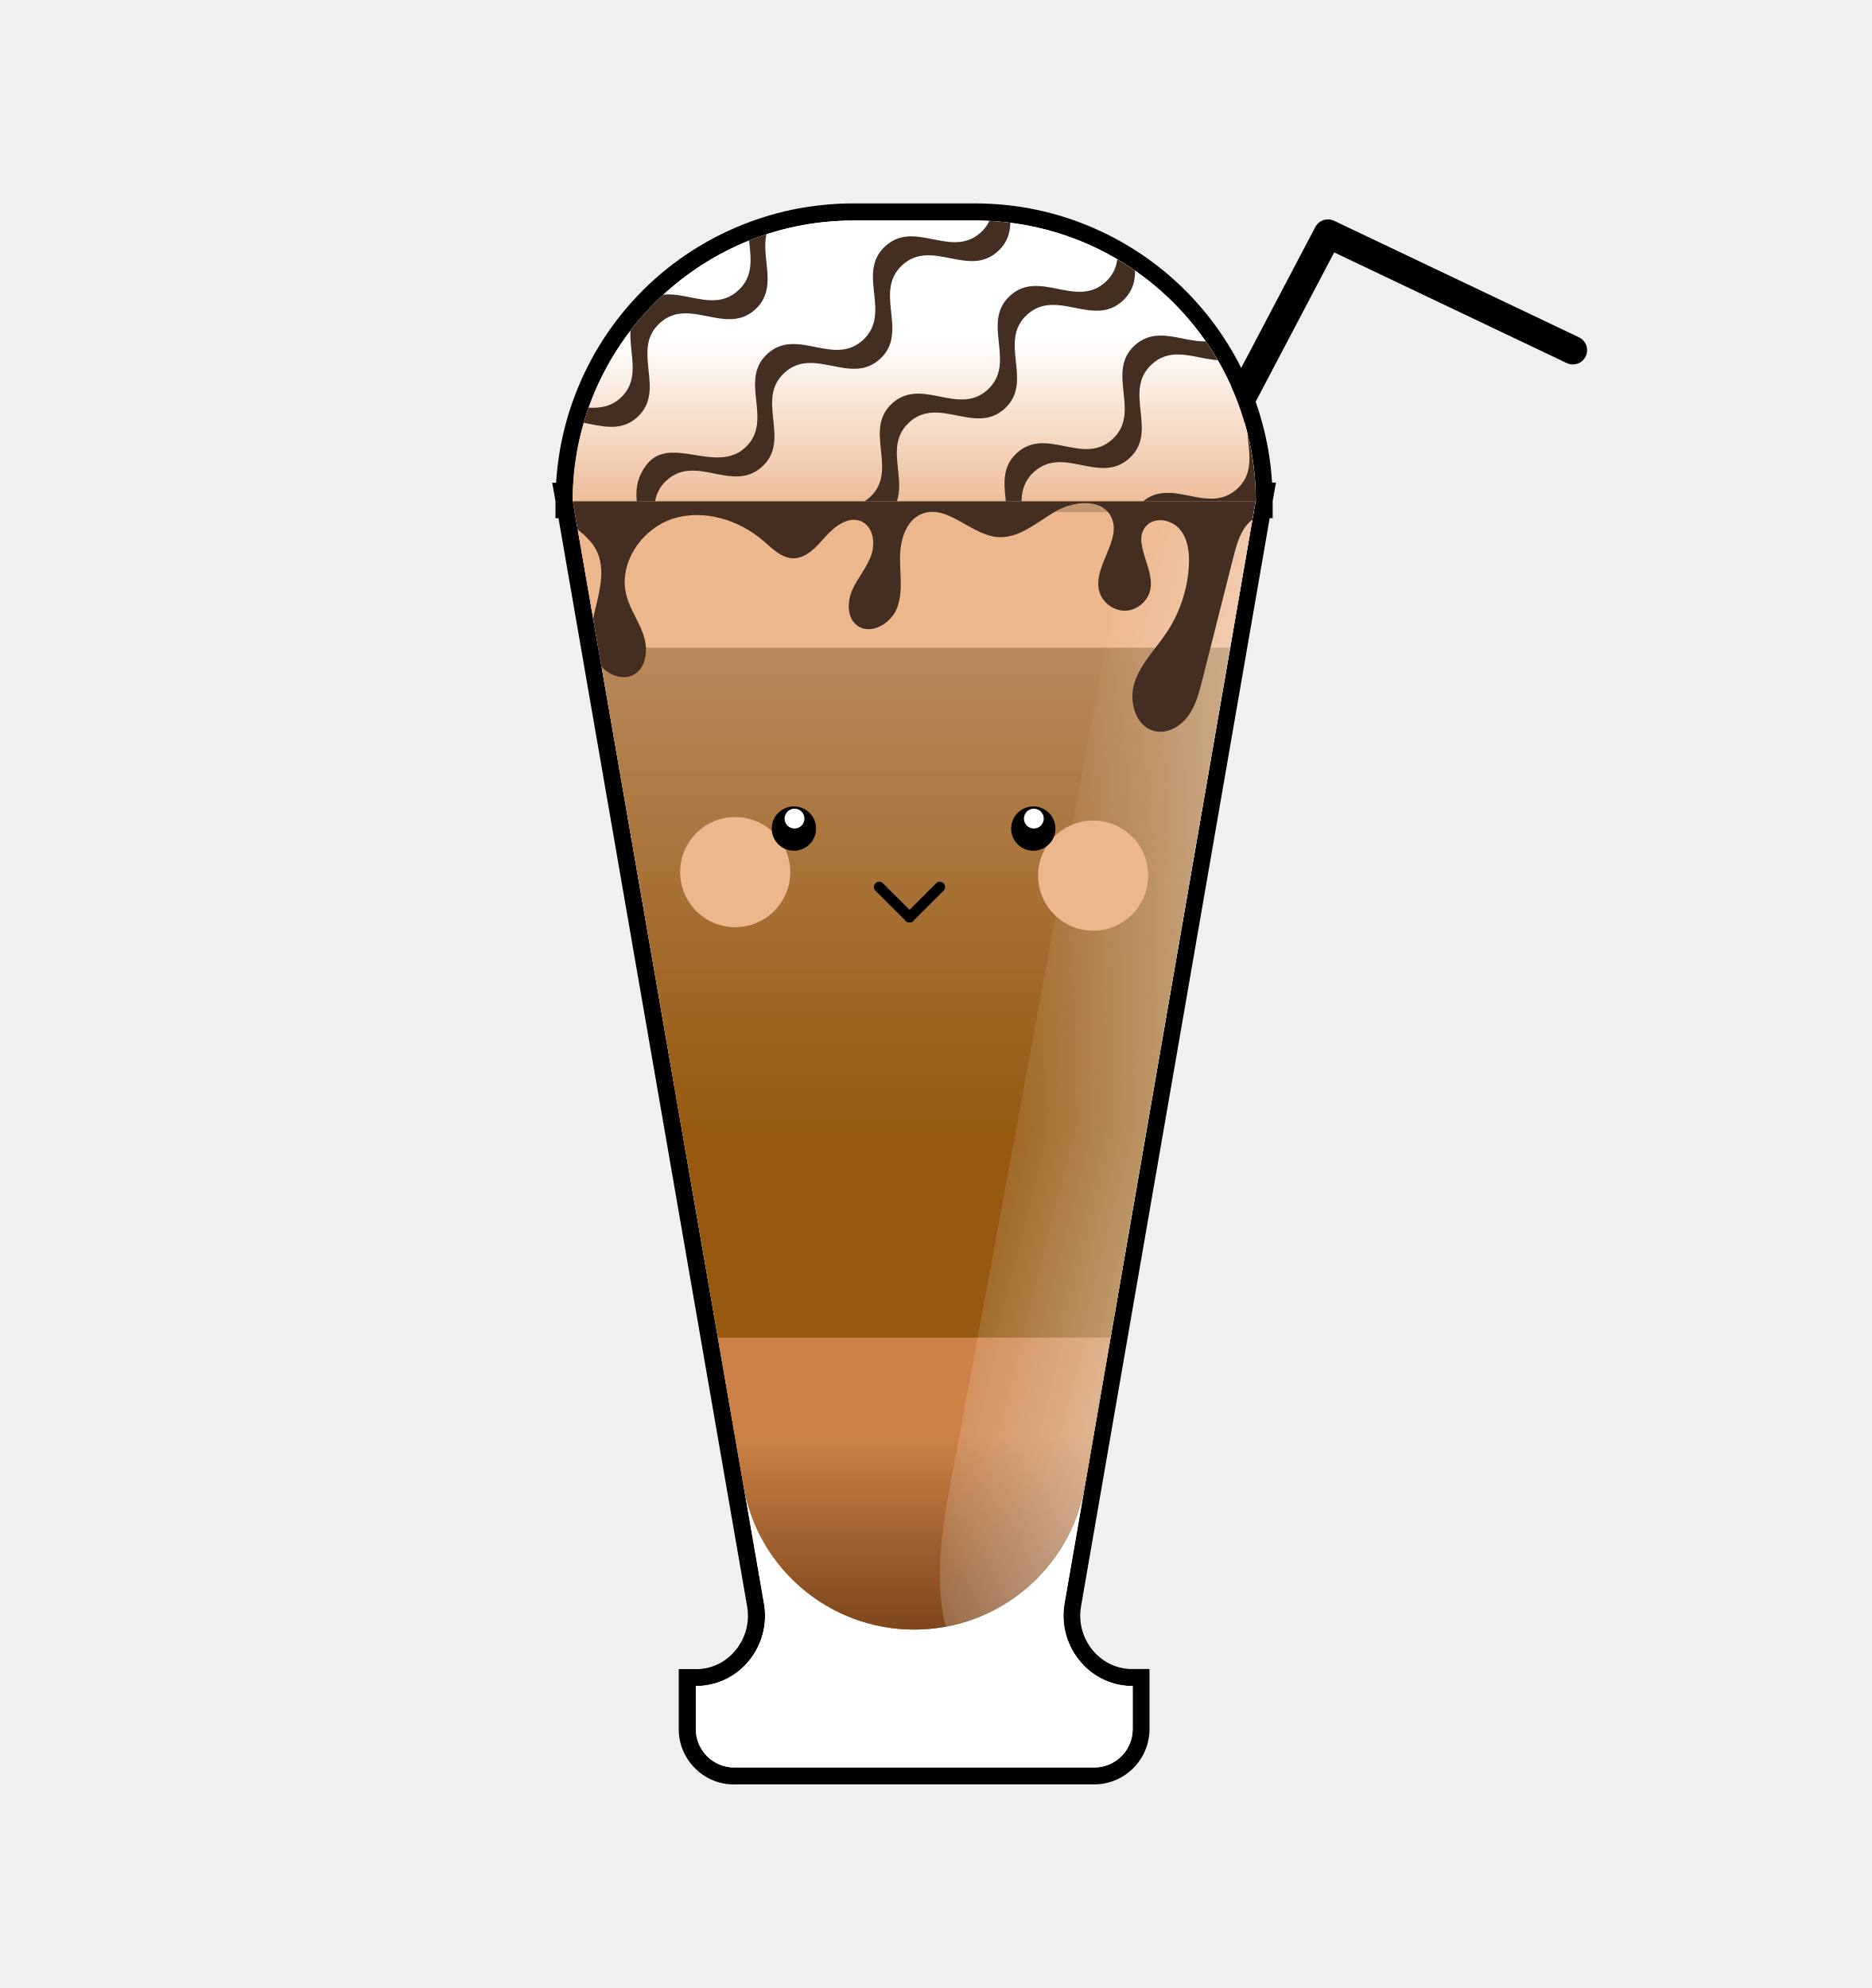
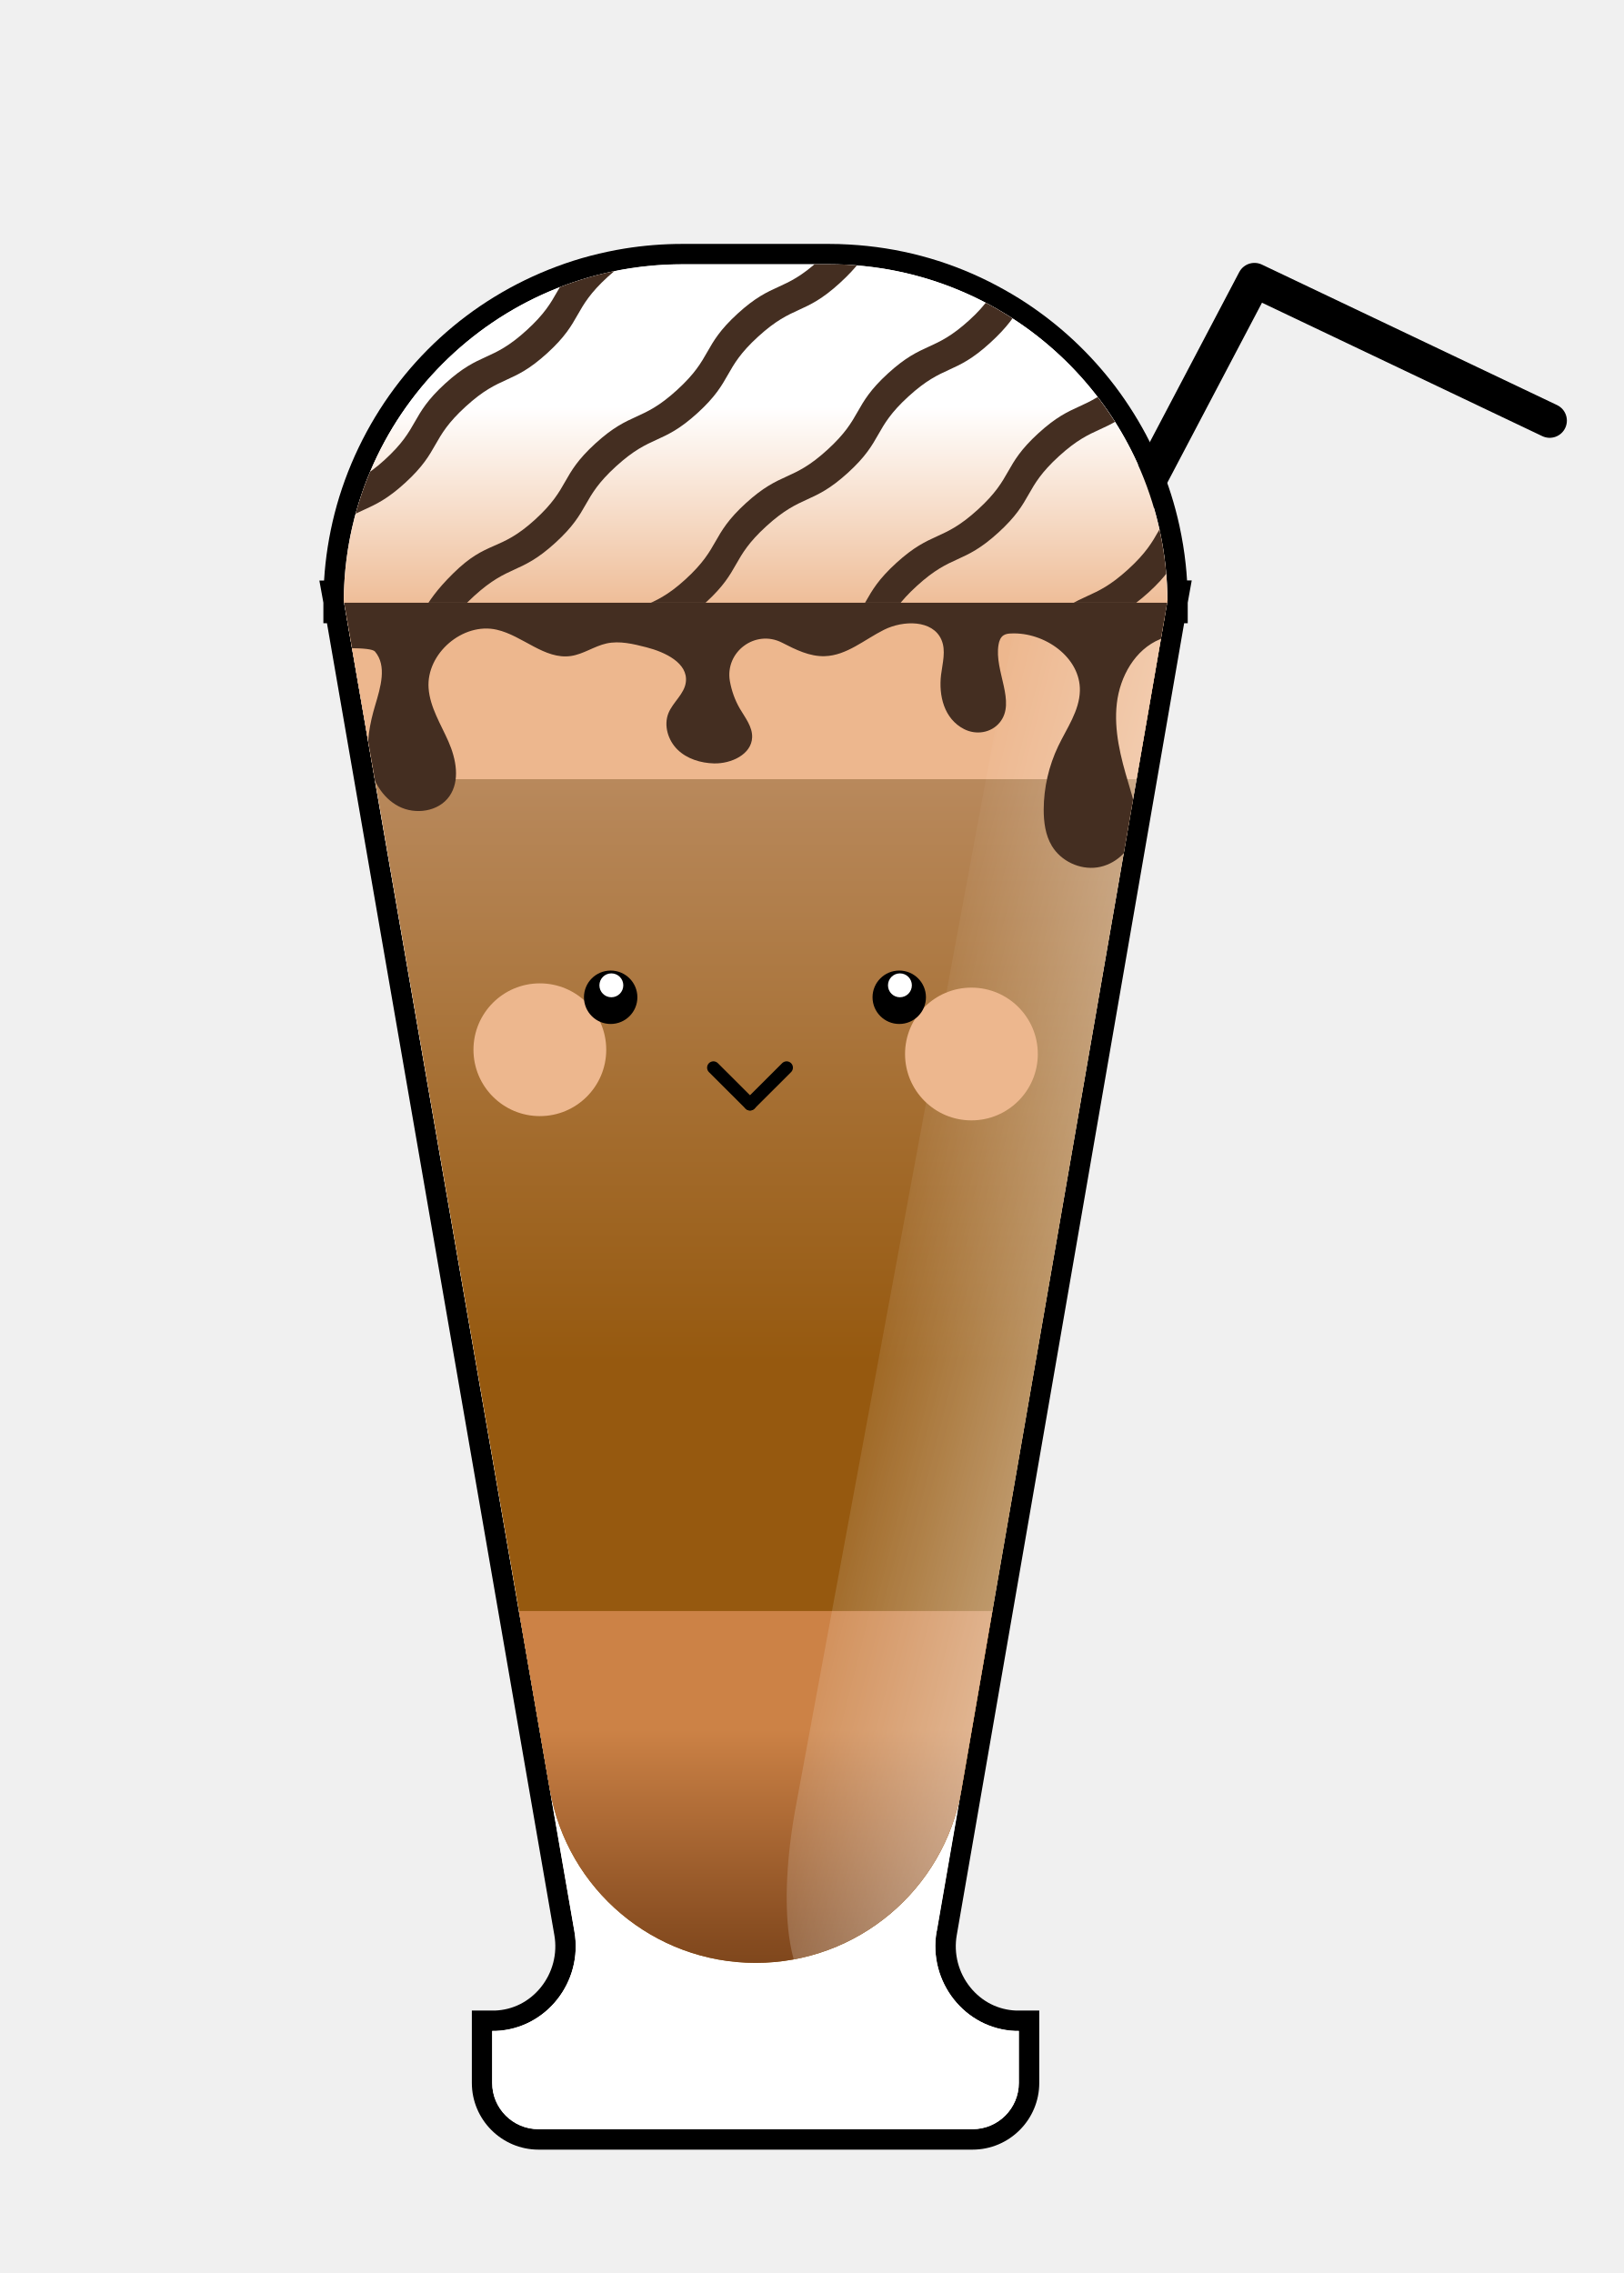
- <svg xmlns="http://www.w3.org/2000/svg" id="Layer_19" version="1.1" viewBox="0 0 267.9 284.53">
+ <svg xmlns="http://www.w3.org/2000/svg" id="Layer_41" version="1.1" viewBox="0 0 190.3 266.42">
  <defs>
    <style>
      .st0, .st1, .st2 {
        fill: none;
      }

      .st1 {
-         stroke-width: 4.08px;
+         stroke-width: 4.03px;
      }

      .st1, .st2 {
        stroke: #000;
        stroke-linecap: round;
        stroke-linejoin: round;
      }

      .st3 {
        fill: url(#linear-gradient1);
      }

      .st4 {
        fill: url(#linear-gradient3);
      }

      .st5 {
        fill: url(#linear-gradient2);
        opacity: .62;
      }

      .st6 {
        fill: url(#linear-gradient);
      }

      .st7 {
        fill: #442e21;
      }

      .st8 {
        clip-path: url(#clippath-1);
      }

      .st9 {
        fill: #fff;
      }

      .st10 {
        fill: #edb78e;
      }

      .st2 {
-         stroke-width: 1.5px;
+         stroke-width: 1.48px;
      }

      .st11 {
        clip-path: url(#clippath);
      }
    </style>
-     <linearGradient id="linear-gradient" x1="130.83" y1="31.75" x2="130.83" y2="252.5" gradientUnits="userSpaceOnUse">
+     <linearGradient id="linear-gradient" x1="88.56" y1="31.16" x2="88.56" y2="249.09" gradientUnits="userSpaceOnUse">
      <stop offset=".17" stop-color="#c49976" />
      <stop offset=".59" stop-color="#96590f" />
    </linearGradient>
    <clipPath id="clippath">
-       <path class="st0" d="M130.83,233.23h0c-12.06,0-22.36-8.68-24.42-20.55l-24.47-141.16h97.78l-24.47,141.16c-2.06,11.88-12.37,20.55-24.42,20.55Z" />
+       <path class="st0" d="M88.56,230.07h0c-11.9,0-22.08-8.56-24.11-20.29l-24.15-139.36h96.53l-24.15,139.36c-2.03,11.73-12.21,20.29-24.11,20.29Z" />
    </clipPath>
-     <linearGradient id="linear-gradient1" x1="131.56" y1="175.37" x2="131.56" y2="263.89" gradientUnits="userSpaceOnUse">
+     <linearGradient id="linear-gradient1" x1="89.28" y1="172.95" x2="89.28" y2="260.34" gradientUnits="userSpaceOnUse">
      <stop offset=".34" stop-color="#cc8246" />
      <stop offset=".39" stop-color="#bf783f" />
      <stop offset=".62" stop-color="#864c20" />
      <stop offset=".73" stop-color="#703b14" />
    </linearGradient>
-     <linearGradient id="linear-gradient2" x1="-284.95" y1="-431.12" x2="-240.97" y2="-431.12" gradientTransform="translate(312.94 633.92) rotate(14.18)" gradientUnits="userSpaceOnUse">
+     <linearGradient id="linear-gradient2" x1="-325.72" y1="-435.69" x2="-282.3" y2="-435.69" gradientTransform="translate(308.93 646.29) rotate(14.18)" gradientUnits="userSpaceOnUse">
      <stop offset="0" stop-color="#fff" stop-opacity="0" />
      <stop offset="1" stop-color="#fff" />
    </linearGradient>
-     <linearGradient id="linear-gradient3" x1="130.83" y1="20.72" x2="130.83" y2="90.12" gradientUnits="userSpaceOnUse">
+     <linearGradient id="linear-gradient3" x1="88.56" y1="20.27" x2="88.56" y2="88.79" gradientUnits="userSpaceOnUse">
      <stop offset=".4" stop-color="#fff" />
      <stop offset=".77" stop-color="#edb78e" />
    </linearGradient>
    <clipPath id="clippath-1">
-       <path id="_ครีม1" data-name="ครีม" class="st0" d="M122.14,31.56h17.39c22.18,0,40.19,18.01,40.19,40.19h-97.78c0-22.18,18.01-40.19,40.19-40.19Z" />
+       <path id="_ครีม1" data-name="ครีม" class="st0" d="M79.97,30.97h17.17c21.9,0,39.68,17.78,39.68,39.68H40.29c0-21.9,17.78-39.68,39.68-39.68Z" />
    </clipPath>
  </defs>
-   <path d="M105.06,255.4c-4.37,0-7.92-3.55-7.92-7.92v-8.59h2.43c.1,0,.21,0,.31,0,2.14-.08,4.07-1.06,5.44-2.76,1.41-1.74,1.99-4,1.61-6.2l-27-155.76h-.43v-2.45l-.47-2.63h.56c.17-2.7.58-5.36,1.25-7.95.69-2.69,1.65-5.33,2.85-7.84,4.8-10,13.16-17.63,23.54-21.51,2.6-.97,5.31-1.69,8.05-2.13,2.26-.36,4.56-.55,6.84-.55h17.39c.78,0,1.59.02,2.41.07,5.83.32,11.42,1.81,16.63,4.41,1.21.6,2.4,1.27,3.55,1.99,4.15,2.59,7.79,5.85,10.83,9.69.8,1,1.56,2.06,2.27,3.15,2.84,4.34,4.84,9.11,5.95,14.16.33,1.5.58,3.03.74,4.55.07.64.12,1.29.16,1.94h.56l-.47,2.64v2.45h-.43l-27,155.76c-.38,2.2.21,4.46,1.61,6.2,1.37,1.69,3.31,2.67,5.45,2.76.1,0,.2,0,.31,0h2.43v8.59c0,4.37-3.55,7.92-7.92,7.92h-51.54Z" />
-   <path class="st9" d="M179.73,71.52h0c0-1.39-.09-2.75-.23-4.1-.16-1.46-.39-2.89-.7-4.29-1.06-4.83-2.98-9.34-5.61-13.35-.67-1.02-1.38-2.02-2.14-2.97-2.85-3.6-6.31-6.7-10.22-9.14-1.08-.68-2.2-1.3-3.34-1.88-4.76-2.38-10.07-3.84-15.68-4.16-.75-.04-1.51-.07-2.27-.07h-17.39c-2.2,0-4.35.18-6.45.52-2.62.42-5.16,1.1-7.59,2.01-9.76,3.64-17.72,10.96-22.2,20.28-1.13,2.35-2.03,4.82-2.69,7.39-.8,3.12-1.23,6.39-1.25,9.76h0v.02c0,.07,0,.15,0,.22h0s.04,0,.04,0l.7,4.04,2.21,12.76,1.19,6.87,16.64,96.02,3.15,18.19.53,3.03,2.92,16.84c1.03,5.94-3.34,11.56-9.36,11.79-.13,0-.27,0-.4,0v6.17c0,3.03,2.46,5.49,5.49,5.49h51.54c3.03,0,5.49-2.46,5.49-5.49v-6.17c-.13,0-.27,0-.4,0-6.02-.23-10.38-5.86-9.36-11.79l2.92-16.84.53-3.03,3.15-18.19,17.12-98.75,3.17-18.31.46-2.64h.04c0-.07,0-.15,0-.22v-.02Z" />
-   <path id="_ฐาน" data-name="ฐาน" class="st9" d="M152.34,229.52l27.39-158h-97.78l27.39,158c1.03,5.94-3.34,11.56-9.36,11.79-.13,0-.27,0-.4,0v6.17c0,3.03,2.46,5.49,5.49,5.49h51.54c3.03,0,5.49-2.46,5.49-5.49v-6.17c-.13,0-.27,0-.4,0-6.02-.23-10.38-5.86-9.36-11.79Z" />
-   <polyline id="_หลอด" data-name="หลอด" class="st1" points="132.41 143.05 190.05 33.44 225.1 50.12" />
-   <path id="_น้ำ" data-name="น้ำ" class="st6" d="M130.83,233.23h0c-12.06,0-22.36-8.68-24.42-20.55l-24.47-141.16h97.78l-24.47,141.16c-2.06,11.88-12.37,20.55-24.42,20.55Z" />
+   <path d="M63.12,251.96c-4.31,0-7.82-3.51-7.82-7.82v-8.48h2.4c.1,0,.2,0,.31,0,2.11-.08,4.02-1.05,5.37-2.72,1.39-1.72,1.97-3.95,1.59-6.12l-26.65-153.77h-.42v-2.41l-.47-2.59h.55c.16-2.66.58-5.29,1.23-7.85.68-2.66,1.63-5.26,2.82-7.74,4.74-9.87,13-17.41,23.24-21.23,2.56-.96,5.24-1.66,7.95-2.1,2.23-.36,4.5-.54,6.75-.54h17.17c.77,0,1.56.02,2.37.07,5.75.32,11.28,1.78,16.41,4.35,1.19.6,2.37,1.26,3.5,1.96,4.09,2.56,7.69,5.78,10.7,9.57.79.99,1.54,2.04,2.24,3.11,2.81,4.29,4.78,8.99,5.87,13.98.32,1.48.57,2.99.73,4.49.07.63.12,1.27.16,1.91h.55l-.47,2.61v2.41h-.42l-26.65,153.77c-.38,2.17.2,4.4,1.59,6.12,1.35,1.67,3.26,2.64,5.38,2.72.1,0,.2,0,.3,0h2.4v8.48c0,4.31-3.51,7.82-7.82,7.82h-50.88Z" />
+   <path class="st9" d="M136.83,70.42h0c0-1.37-.08-2.72-.23-4.05-.15-1.44-.39-2.85-.69-4.24-1.04-4.77-2.95-9.22-5.54-13.18-.66-1.01-1.37-1.99-2.12-2.93-2.82-3.55-6.23-6.61-10.09-9.02-1.07-.67-2.17-1.29-3.3-1.85-4.7-2.35-9.94-3.8-15.48-4.1-.74-.04-1.49-.06-2.24-.06h-17.17c-2.17,0-4.3.18-6.37.51-2.59.42-5.1,1.09-7.5,1.98-9.64,3.59-17.5,10.82-21.92,20.02-1.11,2.32-2.01,4.76-2.66,7.29-.79,3.08-1.22,6.31-1.23,9.64h0v.02c0,.07,0,.14,0,.22h0s.04,0,.04,0l.69,3.99,2.18,12.6,1.18,6.78,16.43,94.8,3.11,17.96.52,2.99,2.88,16.63c1.02,5.86-3.29,11.41-9.24,11.64-.13,0-.26,0-.4,0v6.09c0,2.99,2.43,5.42,5.42,5.42h50.88c2.99,0,5.42-2.43,5.42-5.42v-6.09c-.13,0-.26,0-.4,0-5.94-.23-10.25-5.78-9.24-11.64l2.88-16.63.52-2.99,3.11-17.96,16.9-97.49,3.13-18.08.45-2.6h.04c0-.07,0-.14,0-.22v-.02Z" />
+   <path id="_ฐาน" data-name="ฐาน" class="st9" d="M109.79,226.4l27.04-155.98H40.29l27.04,155.98c1.02,5.86-3.29,11.41-9.24,11.64-.13,0-.26,0-.4,0v6.09c0,2.99,2.43,5.42,5.42,5.42h50.88c2.99,0,5.42-2.43,5.42-5.42v-6.09c-.13,0-.26,0-.4,0-5.94-.23-10.25-5.78-9.24-11.64Z" />
+   <polyline id="_หลอด" data-name="หลอด" class="st1" points="90.12 141.04 147.02 32.83 181.62 49.3" />
+   <path id="_น้ำ" data-name="น้ำ" class="st6" d="M88.56,230.07h0c-11.9,0-22.08-8.56-24.11-20.29l-24.15-139.36h96.53l-24.15,139.36c-2.03,11.73-12.21,20.29-24.11,20.29Z" />
  <g id="_ข้างในน้ำ" data-name="ข้างในน้ำ">
    <g class="st11">
-       <rect class="st3" x="79.15" y="191.45" width="104.82" height="63.81" />
-       <rect class="st10" x="79.15" y="73.29" width="104.82" height="19.41" />
-       <path class="st5" d="M196.16,70.38c-4.67-.36-9.03-1.68-13.53-2.76-6.19-1.48-13.33-2.57-18.52-7.01l-28.5,154.03c-2.24,12.1-.91,21.56,3.04,22.56l6.17,1.56c3.95,1,9.61-6.69,13.38-18.41l48.34-149.94c-3.48.17-6.94.23-10.38-.04Z" />
-       <path class="st7" d="M87.62,63.29c-2.25.09-4.57.22-6.59,1.22s-3.67,3.09-3.43,5.33c.43,3.99,5.87,5.32,7.73,8.88,1.17,2.25.7,4.97.11,7.43s-1.28,5.08-.47,7.48,3.84,4.21,5.94,2.8c1.7-1.14,1.83-3.65,1.17-5.59s-1.92-3.65-2.43-5.63c-1.19-4.54,2.13-9.49,6.6-10.95,4.47-1.45,9.53.14,13.08,3.21,1.22,1.06,2.47,2.36,4.08,2.43,1.97.09,3.46-1.67,4.77-3.14s3.29-2.94,5.09-2.14c1.69.75,2.04,3.09,1.42,4.84-.61,1.75-1.89,3.18-2.66,4.86s-.88,3.95.55,5.13c1.9,1.56,4.94-.14,5.81-2.44.87-2.3.39-4.85.42-7.31s.87-5.28,3.16-6.17c3.63-1.41,6.97,3.05,10.84,3.34,3.01.22,5.53-2.07,8.13-3.61s6.64-2.02,8.05.65c1.74,3.32-2.69,7.18-1.65,10.78.47,1.63,2.15,2.81,3.84,2.71s3.21-1.49,3.48-3.16c.5-3.11-2.75-6.77-.56-9.03,1.25-1.29,3.6-.82,4.76.56,1.16,1.38,1.38,3.32,1.29,5.12-.17,3.38-1.26,6.71-3.12,9.54-1.58,2.39-3.73,4.48-4.64,7.19-.91,2.72.11,6.43,2.91,7.03,1.8.39,3.65-.68,4.74-2.17s1.56-3.31,2.01-5.09c1.49-5.89,2.98-11.77,4.47-17.66.48-1.9,1.03-3.92,2.52-5.2,1.74-1.5,4.35-1.59,6.19-2.97,2.66-1.99,2.61-6.63-.09-8.56-1.91-1.37-4.46-1.32-6.8-1.21-14.3.64-77.28.94-90.71,1.5Z" />
+       <rect class="st3" x="37.54" y="188.83" width="103.48" height="63" />
+       <rect class="st10" x="37.54" y="72.17" width="103.48" height="19.16" />
+       <path class="st5" d="M153.05,69.3c-4.61-.36-8.91-1.66-13.36-2.72-6.11-1.46-13.16-2.54-18.28-6.92l-28.14,152.07c-2.21,11.95-.89,21.28,3,22.27l6.09,1.54c3.89.98,9.49-6.61,13.21-18.17l47.72-148.03c-3.43.17-6.85.23-10.24-.04Z" />
+       <path class="st7" d="M143.73,75.01c-2.56-.61-5.33-1.09-7.77-.09-2.94,1.21-4.71,4.38-5.07,7.54-.36,3.16.45,6.32,1.37,9.37.58,1.92,1.21,3.95.72,5.89-.51,2.02-2.32,3.65-4.38,3.95s-4.26-.74-5.33-2.53c-.76-1.27-.95-2.79-.95-4.26.01-2.56.6-5.11,1.7-7.42,1.01-2.11,2.48-4.14,2.54-6.48.1-3.93-4.15-6.92-8.08-6.73-.3.01-.61.05-.86.21-.36.23-.52.67-.59,1.09-.54,3.1,2.11,6.74.13,9.14-1.01,1.22-2.76,1.49-4.17.77-2.36-1.21-2.99-3.94-2.7-6.36.17-1.38.6-2.84.04-4.12-1.02-2.34-4.45-2.3-6.73-1.16s-4.37,3.01-6.93,3.09c-1.78.06-3.41-.76-5.03-1.59-3.11-1.58-6.69,1.07-6.1,4.51.2,1.13.59,2.23,1.17,3.23.63,1.07,1.48,2.12,1.44,3.36-.07,2.01-2.46,3.11-4.47,3.06-1.56-.04-3.16-.53-4.27-1.61s-1.65-2.83-1.07-4.28c.53-1.3,1.87-2.25,2.04-3.64.28-2.24-2.44-3.52-4.62-4.08-1.53-.39-3.14-.79-4.68-.45-1.44.32-2.71,1.26-4.17,1.47-3.09.45-5.65-2.39-8.69-3.08-3.97-.91-8.28,2.79-7.99,6.85.16,2.23,1.43,4.21,2.33,6.26s1.39,4.59.1,6.42c-1.27,1.8-3.98,2.19-5.94,1.17s-3.15-3.15-3.48-5.33.1-4.4.73-6.51c.63-2.11,1.4-4.62-.02-6.3-.97-1.15-16.23.69-16.96-.62-.06-.1-1.08-20.72-1.08-20.72l119.44,10.34-1.63,9.63Z" />
    </g>
  </g>
-   <path id="_ครีม" data-name="ครีม" class="st4" d="M122.14,31.56h17.39c22.18,0,40.19,18.01,40.19,40.19h-97.78c0-22.18,18.01-40.19,40.19-40.19Z" />
+   <path id="_ครีม" data-name="ครีม" class="st4" d="M79.97,30.97h17.17c21.9,0,39.68,17.78,39.68,39.68H40.29c0-21.9,17.78-39.68,39.68-39.68Z" />
  <g id="_ซอสราด" data-name="ซอสราด">
    <g class="st8">
      <g>
-         <path class="st7" d="M89.88,79.38c-.18.18-5.44.06-5.26.25s5.91-5.05,6.08-4.85-5.56,5.43-5.38,5.62,5.91-5.04,6.08-4.85-5.56,5.43-5.38,5.62,5.91-5.04,6.08-4.85-.23,6.15-.03,5.99c4.39-3.65-.89-9.7,3.33-13.55,4.22-3.85,9.45,1.88,13.67-1.97,4.22-3.85-1.02-9.58,3.2-13.44,4.22-3.85,9.45,1.88,13.67-1.97,4.22-3.85-1.02-9.58,3.2-13.44,4.22-3.85,9.46,1.88,13.68-1.98,4.22-3.85-.97-9.28,3.07-13.32.18-.18,5.44-.06,5.26-.25s-5.91,5.05-6.08,4.85,5.56-5.43,5.38-5.62-5.91,5.04-6.08,4.85,5.56-5.43,5.38-5.62-5.91,5.04-6.08,4.85.23-6.15.03-5.99c-4.39,3.65.89,9.7-3.33,13.55-4.22,3.85-9.45-1.88-13.67,1.97-4.22,3.85,1.02,9.58-3.2,13.44s-9.45-1.88-13.67,1.97c-4.22,3.85,1.02,9.58-3.2,13.44s-10.89-2.06-14.22,2.59c-3.5,4.89,1.51,8.67-2.53,12.71Z" />
-         <path class="st7" d="M72.03,72.28c-.18.18-5.44.06-5.26.25s5.91-5.05,6.08-4.85-5.56,5.43-5.38,5.62,5.91-5.04,6.08-4.85-5.56,5.43-5.38,5.62,5.91-5.04,6.08-4.85-.23,6.15-.03,5.99c4.39-3.65-.89-9.7,3.33-13.55s9.45,1.88,13.67-1.97c4.22-3.85-1.02-9.58,3.2-13.44,4.22-3.85,9.45,1.88,13.67-1.97s-1.02-9.58,3.2-13.44,9.46,1.88,13.68-1.98c4.22-3.85-.97-9.28,3.07-13.32.18-.18,5.44-.06,5.26-.25s-5.91,5.05-6.08,4.85,5.56-5.43,5.38-5.62-5.91,5.04-6.08,4.85,5.56-5.43,5.38-5.62-5.91,5.04-6.08,4.85.23-6.15.03-5.99c-4.39,3.65.89,9.7-3.33,13.55-4.22,3.85-9.45-1.88-13.67,1.97s1.02,9.58-3.2,13.44-9.45-1.88-13.67,1.97c-4.22,3.85,1.02,9.58-3.2,13.44-4.22,3.85-10.89-2.06-14.22,2.59-3.5,4.89,1.51,8.67-2.53,12.71Z" />
-         <path class="st7" d="M107.73,86.48c-.18.18-5.44.06-5.26.25s5.91-5.05,6.08-4.85-5.56,5.43-5.38,5.62,5.91-5.04,6.08-4.85-5.56,5.43-5.38,5.62,5.91-5.04,6.08-4.85-.23,6.15-.03,5.99c4.39-3.65-.89-9.7,3.33-13.55,4.22-3.85,9.45,1.88,13.67-1.97,4.22-3.85-1.02-9.58,3.2-13.44,4.22-3.85,9.45,1.88,13.67-1.97s-1.02-9.58,3.2-13.44c4.22-3.85,9.46,1.88,13.68-1.98,4.22-3.85-.97-9.28,3.07-13.32.18-.18,5.44-.06,5.26-.25s-5.91,5.05-6.08,4.85,5.56-5.43,5.38-5.62-5.91,5.04-6.08,4.85,5.56-5.43,5.38-5.62-5.91,5.04-6.08,4.85.23-6.15.03-5.99c-4.39,3.65.89,9.7-3.33,13.55s-9.45-1.88-13.67,1.97c-4.22,3.85,1.02,9.58-3.2,13.44s-9.45-1.88-13.67,1.97c-4.22,3.85,1.02,9.58-3.2,13.44-4.22,3.85-10.89-2.06-14.22,2.59-3.5,4.89,1.51,8.67-2.53,12.71Z" />
-         <path class="st7" d="M125.58,93.58c-.18.18-5.44.06-5.26.25s5.91-5.05,6.08-4.85-5.56,5.43-5.38,5.62,5.91-5.04,6.08-4.85-5.56,5.43-5.38,5.62,5.91-5.04,6.08-4.85-.23,6.15-.03,5.99c4.39-3.65-.89-9.7,3.33-13.55,4.22-3.85,9.45,1.88,13.67-1.97,4.22-3.85-1.02-9.58,3.2-13.44,4.22-3.85,9.45,1.88,13.67-1.97,4.22-3.85-1.02-9.58,3.2-13.44s9.46,1.88,13.68-1.98c4.22-3.85-.97-9.28,3.07-13.32.18-.18,5.44-.06,5.26-.25s-5.91,5.05-6.08,4.85,5.56-5.43,5.38-5.62-5.91,5.04-6.08,4.85,5.56-5.43,5.38-5.62-5.91,5.04-6.08,4.85.23-6.15.03-5.99c-4.39,3.65.89,9.7-3.33,13.55-4.22,3.85-9.45-1.88-13.67,1.97-4.22,3.85,1.02,9.58-3.2,13.44s-9.45-1.88-13.67,1.97c-4.22,3.85,1.02,9.58-3.2,13.44-4.22,3.85-10.89-2.06-14.22,2.59-3.5,4.89,1.51,8.67-2.53,12.71Z" />
-         <path class="st7" d="M143.43,100.68c-.18.18-5.44.06-5.26.25s5.91-5.05,6.08-4.85-5.56,5.43-5.38,5.62,5.91-5.04,6.08-4.85-5.56,5.43-5.38,5.62,5.91-5.04,6.08-4.85-.23,6.15-.03,5.99c4.39-3.65-.89-9.7,3.33-13.55,4.22-3.85,9.45,1.88,13.67-1.97,4.22-3.85-1.02-9.58,3.2-13.44,4.22-3.85,9.45,1.88,13.67-1.97s-1.02-9.58,3.2-13.44,9.46,1.88,13.68-1.98c4.22-3.85-.97-9.28,3.07-13.32.18-.18,5.44-.06,5.26-.25s-5.91,5.05-6.08,4.85,5.56-5.43,5.38-5.62-5.91,5.04-6.08,4.85,5.56-5.43,5.38-5.62-5.91,5.04-6.08,4.85.23-6.15.03-5.99c-4.39,3.65.89,9.7-3.33,13.55-4.22,3.85-9.45-1.88-13.67,1.97-4.22,3.85,1.02,9.58-3.2,13.44-4.22,3.85-9.45-1.88-13.67,1.97-4.22,3.85,1.02,9.58-3.2,13.44-4.22,3.85-10.89-2.06-14.22,2.59-3.5,4.89,1.51,8.67-2.53,12.71Z" />
+         <path class="st7" d="M46.06,76.12c-.18.18-1.14.16-.97.35s1.52-1.04,1.69-.85-1.17,1.42-1,1.61,1.51-1.04,1.69-.85-1.17,1.42-1,1.61,1.52-1.04,1.69-.85.06,1.86.26,1.7c4.33-3.61,2.96-5.17,7.13-8.97s5.39-2.46,9.55-6.26,2.93-5.15,7.1-8.95,5.39-2.46,9.56-6.26,2.93-5.15,7.1-8.95,5.39-2.46,9.56-6.27c4.17-3.81,3.08-4.94,7.07-8.93.18-.18,1.14-.16.97-.35s-1.52,1.04-1.69.85,1.17-1.42,1-1.61-1.51,1.04-1.69.85,1.17-1.42,1-1.61-1.52,1.04-1.69.85-.06-1.86-.26-1.7c-4.33,3.61-2.96,5.17-7.13,8.97s-5.39,2.46-9.55,6.26c-4.16,3.8-2.93,5.15-7.1,8.95-4.16,3.8-5.39,2.46-9.56,6.26s-2.93,5.15-7.1,8.95-5.57,2.33-9.58,6.29-3.06,4.91-7.05,8.9Z" />
+         <path class="st7" d="M28.44,69.11c-.18.18-1.14.16-.97.35s1.52-1.04,1.69-.85-1.17,1.42-1,1.61,1.51-1.04,1.69-.85-1.17,1.42-1,1.61,1.52-1.04,1.69-.85.06,1.86.26,1.7c4.33-3.61,2.96-5.17,7.13-8.97s5.39-2.46,9.55-6.26,2.93-5.15,7.1-8.95c4.16-3.8,5.39-2.46,9.56-6.26s2.93-5.15,7.1-8.95,5.39-2.46,9.56-6.27c4.17-3.81,3.08-4.94,7.07-8.93.18-.18,1.14-.16.97-.35s-1.52,1.04-1.69.85,1.17-1.42,1-1.61-1.51,1.04-1.69.85,1.17-1.42,1-1.61-1.52,1.04-1.69.85-.06-1.86-.26-1.7c-4.33,3.61-2.96,5.17-7.13,8.97s-5.39,2.46-9.55,6.26c-4.16,3.8-2.93,5.15-7.1,8.95-4.16,3.8-5.39,2.46-9.56,6.26-4.16,3.8-2.93,5.15-7.1,8.95s-5.57,2.33-9.58,6.29-3.06,4.91-7.05,8.9Z" />
+         <path class="st7" d="M63.68,83.13c-.18.18-1.14.16-.97.35s1.52-1.04,1.69-.85-1.17,1.42-1,1.61,1.51-1.04,1.69-.85-1.17,1.42-1,1.61,1.52-1.04,1.69-.85.06,1.86.26,1.7c4.33-3.61,2.96-5.17,7.13-8.97s5.39-2.46,9.55-6.26,2.93-5.15,7.1-8.95,5.39-2.46,9.56-6.26,2.93-5.15,7.1-8.95,5.39-2.46,9.56-6.27c4.17-3.81,3.08-4.94,7.07-8.93.18-.18,1.14-.16.97-.35s-1.52,1.04-1.69.85,1.17-1.42,1-1.61-1.51,1.04-1.69.85,1.17-1.42,1-1.61-1.52,1.04-1.69.85-.06-1.86-.26-1.7c-4.33,3.61-2.96,5.17-7.13,8.97s-5.39,2.46-9.55,6.26c-4.16,3.8-2.93,5.15-7.1,8.95-4.16,3.8-5.39,2.46-9.56,6.26-4.16,3.8-2.93,5.15-7.1,8.95-4.17,3.81-5.57,2.33-9.58,6.29s-3.06,4.91-7.05,8.9Z" />
+         <path class="st7" d="M81.31,90.14c-.18.18-1.14.16-.97.35s1.52-1.04,1.69-.85-1.17,1.42-1,1.61,1.51-1.04,1.69-.85-1.17,1.42-1,1.61,1.52-1.04,1.69-.85.06,1.86.26,1.7c4.33-3.61,2.96-5.17,7.13-8.97s5.39-2.46,9.55-6.26,2.93-5.15,7.1-8.95c4.16-3.8,5.39-2.46,9.56-6.26s2.93-5.15,7.1-8.95,5.39-2.46,9.56-6.27,3.08-4.94,7.07-8.93c.18-.18,1.14-.16.97-.35s-1.52,1.04-1.69.85,1.17-1.42,1-1.61-1.51,1.04-1.69.85,1.17-1.42,1-1.61-1.52,1.04-1.69.85-.06-1.86-.26-1.7c-4.33,3.61-2.96,5.17-7.13,8.97s-5.39,2.46-9.55,6.26c-4.16,3.8-2.93,5.15-7.1,8.95-4.16,3.8-5.39,2.46-9.56,6.26s-2.93,5.15-7.1,8.95-5.57,2.33-9.58,6.29-3.06,4.91-7.05,8.9Z" />
+         <path class="st7" d="M98.93,97.14c-.18.18-1.14.16-.97.35s1.52-1.04,1.69-.85-1.17,1.42-1,1.61,1.51-1.04,1.69-.85-1.17,1.42-1,1.61,1.52-1.04,1.69-.85.06,1.86.26,1.7c4.33-3.61,2.96-5.17,7.13-8.97s5.39-2.46,9.55-6.26,2.93-5.15,7.1-8.95,5.39-2.46,9.56-6.26,2.93-5.15,7.1-8.95,5.39-2.46,9.56-6.27,3.08-4.94,7.07-8.93c.18-.18,1.14-.16.97-.35s-1.52,1.04-1.69.85,1.17-1.42,1-1.61-1.51,1.04-1.69.85,1.17-1.42,1-1.61-1.52,1.04-1.69.85-.06-1.86-.26-1.7c-4.33,3.61-2.96,5.17-7.13,8.97s-5.39,2.46-9.55,6.26-2.93,5.15-7.1,8.95c-4.16,3.8-5.39,2.46-9.56,6.26-4.16,3.8-2.93,5.15-7.1,8.95-4.17,3.81-5.57,2.33-9.58,6.29s-3.06,4.91-7.05,8.9Z" />
      </g>
    </g>
  </g>
  <g id="_หน้า" data-name="หน้า">
    <g id="_ปาก" data-name="ปาก">
-       <line class="st2" x1="125.82" y1="126.94" x2="130.17" y2="131.28" />
-       <line class="st2" x1="134.51" y1="126.94" x2="130.17" y2="131.28" />
+       <line class="st2" x1="83.61" y1="125.14" x2="87.9" y2="129.42" />
+       <line class="st2" x1="92.19" y1="125.14" x2="87.9" y2="129.42" />
    </g>
    <g id="_แก้ม" data-name="แก้ม">
      <g>
        <g id="_ซ้าย" data-name="ซ้าย">
-           <circle class="st10" cx="105.22" cy="124.82" r="7.88" />
+           <circle class="st10" cx="63.27" cy="123.04" r="7.78" />
        </g>
        <g id="_ขวา" data-name="ขวา">
-           <circle class="st10" cx="156.45" cy="125.32" r="7.88" />
+           <circle class="st10" cx="113.85" cy="123.54" r="7.78" />
        </g>
      </g>
    </g>
    <g id="_ตา" data-name="ตา">
-       <circle id="_ซ้าย1" data-name="ซ้าย" cx="113.62" cy="118.59" r="3.17" />
-       <circle id="_ขวา1" data-name="ขวา" cx="147.88" cy="118.59" r="3.17" />
-       <circle class="st9" cx="113.71" cy="117.16" r="1.42" />
-       <circle class="st9" cx="147.96" cy="117.16" r="1.42" />
+       <circle id="_ซ้าย1" data-name="ซ้าย" cx="71.57" cy="116.89" r="3.13" />
+       <circle id="_ขวา1" data-name="ขวา" cx="105.39" cy="116.89" r="3.13" />
+       <circle class="st9" cx="71.65" cy="115.49" r="1.4" />
+       <circle class="st9" cx="105.47" cy="115.49" r="1.4" />
    </g>
  </g>
</svg>
